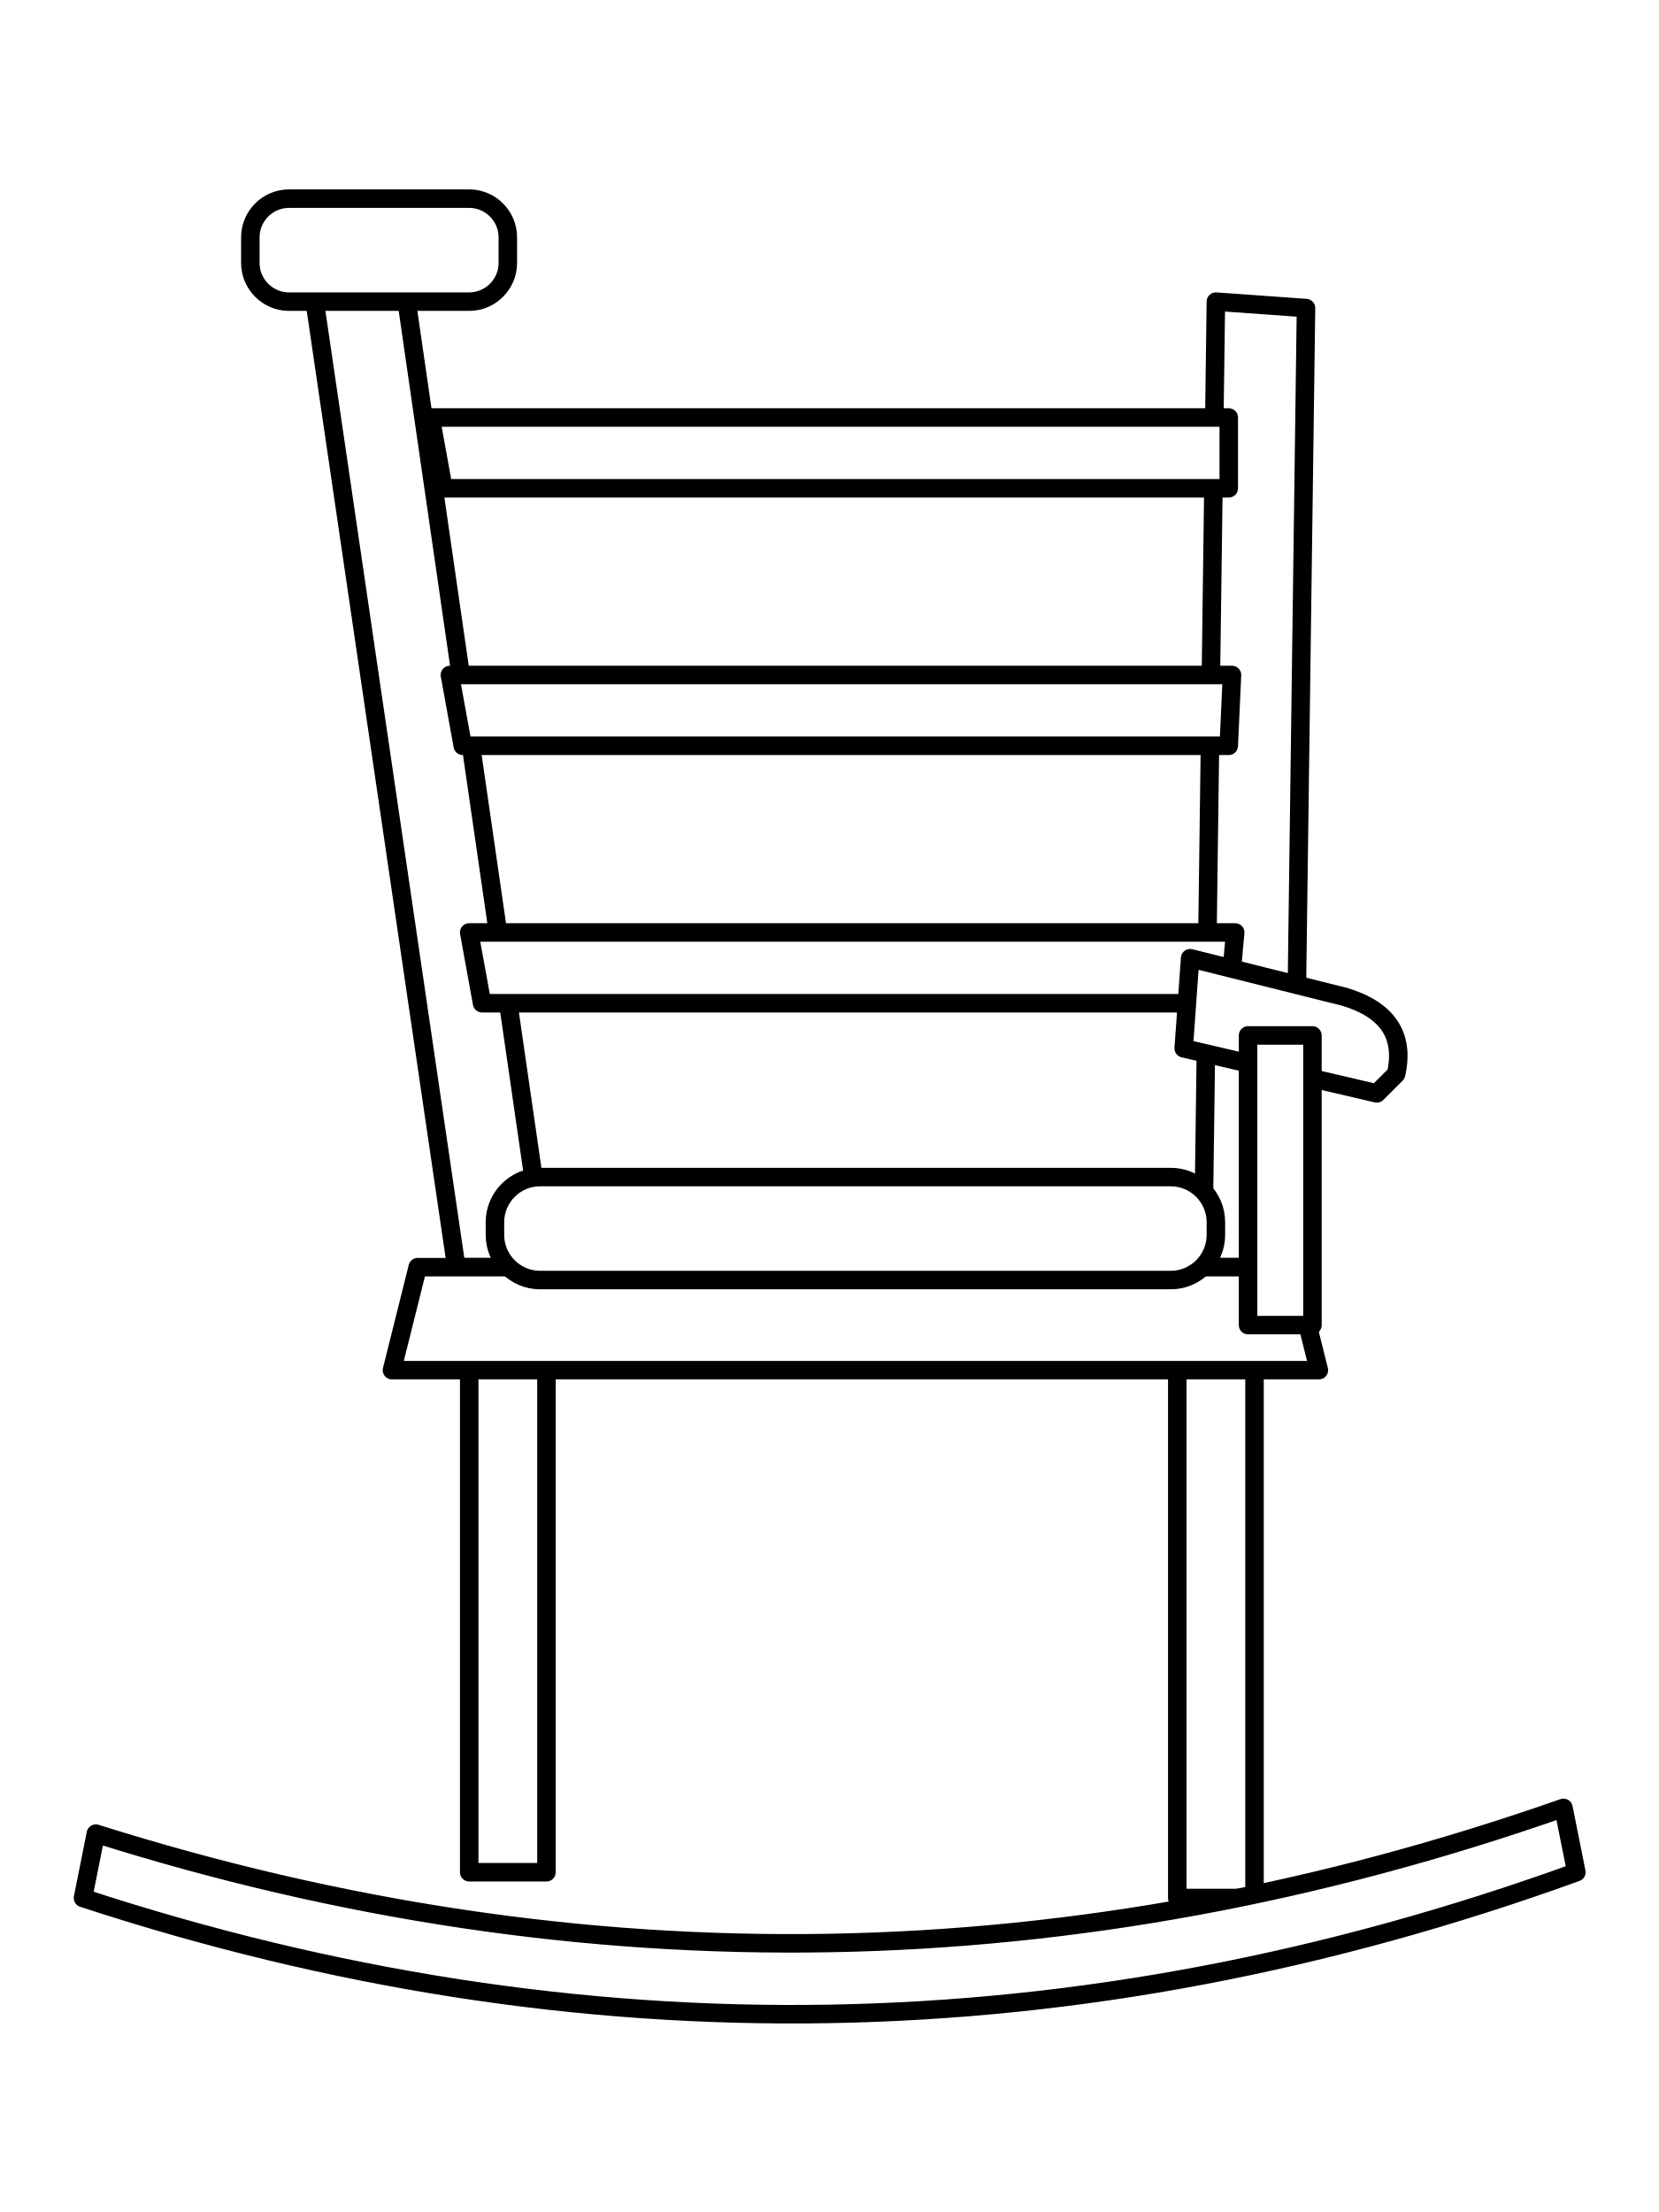
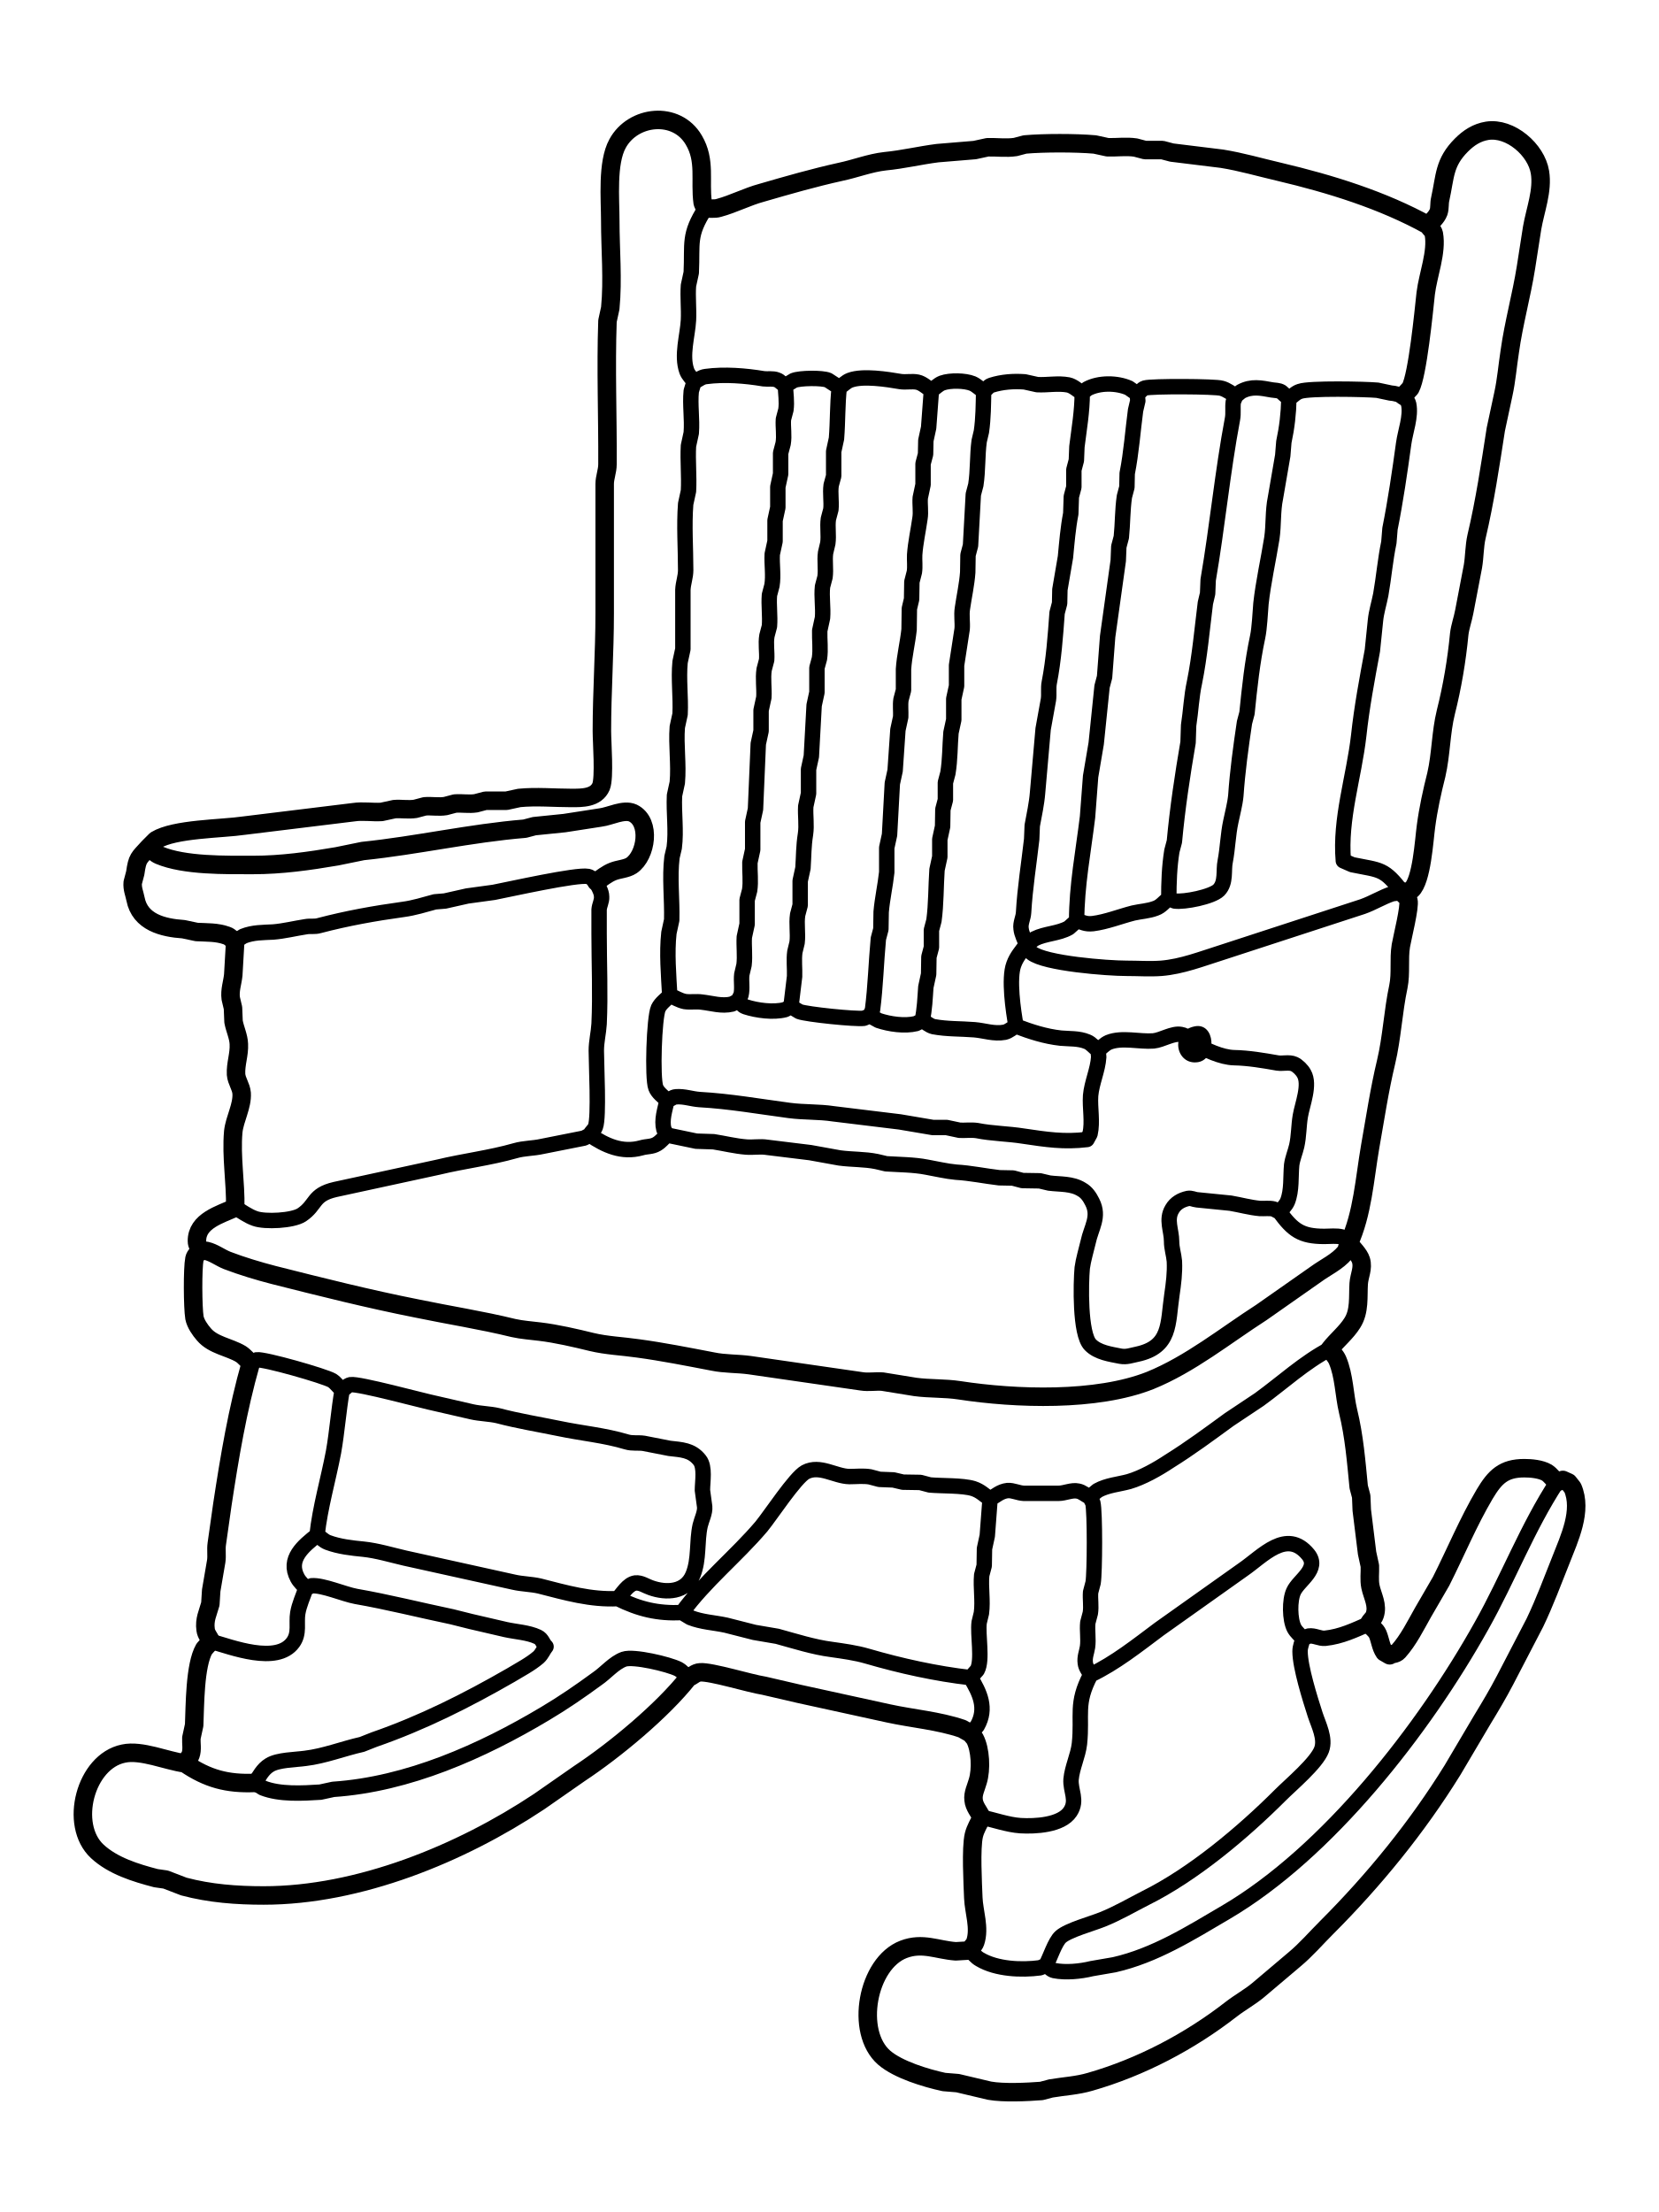
<svg xmlns="http://www.w3.org/2000/svg" version="1.1" viewBox="0 0 600 800" width="5.607in" height="7.476in" role="img" aria-label="The Rocking Chair, a picture to color">
  <rect width="600" height="800" fill="#fff" />
-   <g transform="translate(-49.138 -151.645) scale(1.164)" fill="#fff" data-bw="white" stroke="#000" stroke-width="5.747" stroke-linecap="round" stroke-linejoin="round">
-     <path d="M184 524 L140 224 L168 220 L212 524 Z" />
-     <path d="M416 524 L420 224 L448 226 L444 524 Z" />
-     <path d="M132 192 L188 192 C194.6 192 200 197.4 200 204 L200 212 C200 218.6 194.6 224 188 224 L132 224 C125.4 224 120 218.6 120 212 L120 204 C120 197.4 125.4 192 132 192 Z" />
-     <path d="M176 260 L424 260 L424 282 L180 282 Z" />
-     <path d="M182 340 L425 340 L424 362 L186 362 Z" />
-     <path d="M188 420 L426 420 L424 442 L192 442 Z" />
-     <path d="M188 552 L212 552 L212 712 L188 712 Z" />
-     <path d="M408 552 L432 552 L432 720 L408 720 Z" />
-     <path d="M172 524 L444 524 L452 556 L164 556 Z" />
-     <path d="M210 496 L406 496 C413.7 496 420 502.3 420 510 L420 514 C420 521.7 413.7 528 406 528 L210 528 C202.3 528 196 521.7 196 514 L196 510 C196 502.3 202.3 496 210 496 Z" />
-     <path d="M412 428 L460 440 C473.3 444 478.7 452 476 464 L470 470 L410 456 Z" />
-     <path d="M430 452 L450 452 L450 542 L430 542 Z" />
-     <path d="M72 700 C224 748 376 745.3 528 692 L532 712 C377.3 768 222.7 770.7 68 720 Z" />
+   <g transform="translate(-3.508 -3.298) scale(1.01)" fill="#fff" data-bw="white" stroke="#000" stroke-width="6.622" stroke-linecap="round" stroke-linejoin="round">
+     <path fill="none" stroke-width="5.519" d="M256 78 C249.9 87.5 251.5 90.2 251 100.9 L250 105.5 C249.7 109.6 250.2 113.8 250 117.9 C249.7 123.5 247.4 130.5 249.4 136.1 C250 137.7 251.2 138.6 252 140 M252 140 C253.5 139.4 254.5 138.3 256.2 138.1 C262.8 137.2 270.4 137.8 276.9 138.9 C278.5 139.1 280.2 138.7 281.7 139.3 C282.9 139.7 283.6 140.9 284.7 141.3 M252 140 L251 143.3 C250.5 148.3 251.4 153.3 251 158.3 L250 162.9 C249.7 168.3 250.3 173.7 250 179.1 L249 183.7 C248.4 191.5 249 199.6 249 207.4 C249 209.9 248.1 212 248 214.5 L248 235.7 L247 240.3 C246.4 246.5 247.3 252.8 247 259 L246 263.6 C245.5 270.2 246.6 276.9 246 283.5 L245 288.1 C244.7 294.3 245.7 300.7 244.9 306.8 L244.1 310.2 C243.2 317.5 244.2 325.3 244 332.7 L243 337.3 C242.2 344.5 242.9 352.4 243.3 359.7 M284.7 141.3 L287.7 139.5 C289.9 138.6 297.9 138.5 300 139.4 L304 142 M284.7 141.3 C284.8 144.2 285.3 147.1 284.9 150 L284 153.4 C283.8 156.3 284.4 159.2 283.9 162.1 L283 165.5 L283 173 L282 177.6 L282 185 L281 189.6 L281 197.1 L280 201.7 C279.8 205.4 280.5 209.3 279.9 212.9 L279 216.3 C278.7 220 279.3 223.8 279 227.5 L278.1 230.9 C277.6 233.8 278.2 236.7 278 239.6 L277.1 243 C276.6 246.3 277.2 249.7 277 253 L276 257.6 L276 265 L275 269.6 L274 293 L273 297.6 L273 307.5 L272 312.1 C271.9 315.4 272.4 318.9 271.9 322.1 L271 325.5 L271 334.2 L270 338.8 C269.8 342.1 270.3 345.5 269.9 348.8 L269.1 352.2 C268.8 354.6 269.4 357.2 268.8 359.6 L267.7 361.7 M304 142 C305.4 141.2 306.3 140 307.9 139.4 C312.5 137.7 321.2 139.1 325.9 139.9 C327.9 140.2 330 139.7 332 140.1 C333.9 140.5 335.4 142.1 337 143 M304 142 C303.3 148.1 303.5 154.2 303 160.3 L302 164.9 L302 173.7 L301.1 177 C300.7 179.9 301.3 182.9 301 185.7 L300.1 189.1 C299.7 192 300.3 194.9 299.9 197.8 L299.1 201.2 C298.7 204.1 299.3 207 298.9 209.9 L298 213.3 C297.6 217 298.3 220.8 298 224.5 L297 229.1 C296.9 232.4 297.4 235.8 296.9 239.1 L296 242.4 L296 251.2 L295 255.8 L294 274.1 L293 278.7 L293 287.4 L292 292 C291.8 295.3 292.4 298.7 291.9 302 C291.2 306.4 291.3 309.7 291 314.1 L290 318.7 L290 327.4 L289.1 330.8 C288.6 334.1 289.3 337.5 288.9 340.8 L288.1 344.1 C287.7 347 288.1 350 288 352.9 L286.7 363.7 M337 143 C338.4 142.2 339.3 141 340.9 140.4 C343.7 139.4 349 139.5 351.7 140.6 C353.3 141.3 354.3 142.5 355.7 143.3 M337 143 L336 156.4 L335 161 L334.9 165.9 L334 169.3 L334 176.8 L333 181.5 C332.8 183.9 333.3 186.5 332.9 188.9 C332.3 193.2 331.3 197.6 331 201.9 C330.9 204 331.2 206.1 330.9 208.1 L330 211.6 L329.9 217.8 L329.1 221.2 L329 228.7 C328.5 233.4 327.3 238.2 327 242.9 L327 250.4 L326.1 253.8 C325.8 255.8 326.1 258 326 260 L325 264.6 L324 279.2 L323 283.8 L322 302.2 L321 306.8 L321 315.6 C320.5 320.3 319.4 325.1 319 329.8 L318.9 336 L318 339.4 C317.2 347.9 317 356.4 315.9 364.9 L315 367 M355.7 143.3 C356.8 142.8 357.2 141.6 358.5 141.2 C362.3 140 366.4 139.7 370.4 140 L374.9 141 C378.5 141.2 382.4 140.4 386 141.1 C387.9 141.5 389.4 143.1 391 144 M355.7 143.3 C355.6 148.1 355.6 153 354.9 157.8 L354.1 161.2 C353.4 166.4 353.7 171.7 352.9 176.9 L352 180.3 L351 198.6 L350.1 202 L350 208.2 C349.7 212.5 348.7 216.9 348.1 221.1 C347.7 223.6 348.2 226.1 348 228.5 L346 241.5 L346 248.9 L345 253.5 L345 261 L344 265.6 C343.6 270.4 343.7 275.3 342.9 280.1 L342 283.5 L342 289.7 L341.1 293.1 L341 299.2 L340 303.8 L340 310.1 L339 314.7 C338.6 320.5 338.7 327.2 337.9 332.9 L337 336.3 L337 342.5 L336.1 345.9 L336 352.1 L335 356.7 C334.7 360.8 334.6 364.6 333.7 368.7 M391 144 L392.8 142.5 C397.1 140.2 403.4 140.3 407.7 142.2 L410.7 144.3 M391 144 C391 150.6 389.9 156.7 389.1 163.2 L388.9 168.1 L388 171.5 L388 177.7 L387.1 181.1 L386.9 187.2 C385.9 192.4 385.5 197.5 385 202.7 L383 214.4 L382.9 219.3 L382 222.7 C381.4 231 380.8 239.5 379.2 247.7 C378.8 249.7 379.2 251.8 378.9 253.8 L377 264.3 L375 287.2 C374.7 291 373.8 295.1 373.1 298.9 L372.9 303.8 C371.9 312.6 370.5 321.2 370 330 C369.9 332 368.8 333.8 369.1 335.8 C369.3 337.8 370.4 339.7 371 341.5 M410.7 144.3 C411.8 143.8 412.2 142.6 413.5 142.2 C415.8 141.5 438.7 141.6 440.9 142.3 C442.8 142.8 444.3 144.1 446 145 M410.7 144.3 L410.9 146.8 L410.1 150.2 C409.1 157.7 408.6 165.2 407.1 172.8 L407 177.7 L406.1 181.1 C405.4 185.9 405.5 190.8 405 195.6 L404.1 199 L403.9 204 L400.1 231.2 L399 245.7 L398.1 249.1 L396 269.5 L394 281.3 L392.9 295.8 C391.4 308.2 389 320.4 389 333 M446 145 L447.8 143.5 C451.7 141.4 455 142.2 459 142.9 C460.2 143.1 461.3 143 462.3 143.6 L465 146 M446 145 L445.1 147.1 C444.8 149.2 445.2 151.2 444.8 153.3 C441.2 172.4 439.4 191.7 436.1 210.9 L435.9 215.8 L435.1 219.2 C433.9 228.7 433.1 238.2 431.2 247.6 C430.1 252.6 429.9 257.9 429.1 263 L428.9 269.1 C426.9 280.8 425.1 292.7 424 304.6 L423.1 308 C422.2 313.6 422 319.3 422 325 M506 145 C506.4 146.1 507.6 146.6 507.9 148 C508.8 152.4 506.7 157.7 506.1 162.1 C504.7 172.3 503.2 182.6 501.2 192.6 L500.8 197.5 C499.5 203.7 499 210 497.9 216.2 C497.3 219.3 496.3 222.4 496 225.5 L494.9 236.2 C493 246.4 491.1 256.5 490 266.7 C488.3 281.6 483.2 296.5 484.5 311.5 L487.7 312.9 C498 315 499 314.1 505.7 322.8 M506 145 C504.4 144.7 503.2 144.1 501.4 144 L496.7 143 C492.4 142.6 472.3 142.2 469 143.4 C467.3 143.9 466.4 145.2 465 146 M465 146 C464.9 151.3 464.3 156.4 463.2 161.5 L462.8 166.4 L460.2 181.5 C459.2 186.2 459.6 191.3 458.9 196 C457.7 203.5 455.8 212 455 219.4 C454.7 222.9 454.5 228.1 453.8 231.4 C451.9 240.3 450.9 249.6 450 258.6 L449.1 262 C447.8 270.7 446.6 279.5 446 288.2 C445.7 291.3 444.8 294.5 444.2 297.5 C443.2 302.1 443.1 307 442.2 311.7 C441.5 315 442.6 319.2 439.9 322 C437.5 324.4 427.5 326.4 424.1 325.9 L422 325 M217 319 C217.6 320.8 218.9 322.4 218.9 324.4 C219 326 218.1 327.4 218 329 L218 337.6 C218 348.4 218.5 359.2 218 369.9 C217.8 373.2 217 376.2 217 379.5 C217 384.5 218 403.2 216.7 406.7 C216.3 407.9 215.1 408.6 214.7 409.7 M217 319 C215.9 318.6 215.4 317.4 214 317.1 C210 316.3 186 321.7 180.3 322.8 L170.8 324.1 L162.8 325.9 L159.2 326.2 C155.5 327.2 151.7 328.4 147.9 328.9 C137.7 330.3 127.7 332.1 117.8 334.7 C116.2 335.2 114.6 334.8 113 335.1 C109.1 335.7 105.1 336.7 101.3 337 C97.6 337.2 94.1 337.1 90.6 338.5 L87.7 340.3 M505.7 322.8 L502 323.3 C498.4 324.5 495.1 326.6 491.4 327.9 L440.8 344.4 C433.8 346.6 426.7 349.4 419.3 350 C415.2 350.3 411 350 406.8 350 C400.2 350 377.6 348.3 372.9 344.5 C371.8 343.7 371.8 342.4 371 341.5 M422 325 C420.3 326.2 419.3 327.8 417.3 328.5 C414.7 329.5 411.9 329.6 409.3 330.2 C404.6 331.4 399.6 333.4 394.8 334 C392 334.3 391.2 333.4 389 333 M389 333 L386.2 335.5 C382.5 337.6 377.8 337.5 374 339.4 L371 341.5 M371 341.5 C369.3 343.9 367.5 345.8 366.5 348.6 C364.6 353.6 366.3 365.3 367.3 370.7 M243.3 359.7 C245.1 360.4 246.7 361.5 248.7 361.9 C250.7 362.2 252.8 361.8 254.8 362.1 C258.4 362.5 261.9 363.7 265.6 362.8 L267.7 361.7 M243.3 359.7 C242 361.2 240.1 362.4 239.2 364.3 C237.7 367.6 237 389.3 238.3 392.7 C239 394.6 241 395.9 242.3 397.3 M267.7 361.7 C268.7 362.2 269.2 363.4 270.5 363.8 C274.5 365.1 280.4 365.9 284.6 364.8 L286.7 363.7 M286.7 363.7 L289.7 365.5 C292.3 366.5 309.9 368.3 312.8 367.9 L315 367 M315 367 L318.1 368.7 C322 370 327.4 370.8 331.5 369.8 L333.7 368.7 M333.7 368.7 C335.1 369.3 336.1 370.5 337.8 370.9 C342.7 371.8 347.4 371.6 352.4 372 C356 372.3 359.4 373.6 363.2 372.9 C364.9 372.5 365.9 371.3 367.3 370.7 M367.3 370.7 C372.5 372.7 377.8 374.4 383.3 375 C386.5 375.3 389.7 375 392.8 376.3 C394.3 376.9 395.3 378.4 396.7 379.3 M396.7 379.3 C398 378.4 398.9 377.2 400.5 376.5 C405.2 374.6 411.6 376.4 416.5 376 C419.6 375.7 423.4 373.1 426.4 373.7 C428.4 374 429.6 375.9 431.2 376.9 C435.1 379.2 440.8 381.9 445.4 382 C450.5 382.1 455.8 383 460.9 383.9 C462.8 384.2 465.1 383.5 466.9 384.3 C468.2 384.9 469.7 386.4 470.4 387.7 C472.7 391.7 469.8 398.7 469.1 402.9 C468.5 406.4 468.6 410.1 467.8 413.6 C467.3 415.8 466.3 418.1 466 420.4 C465.6 424.6 466.1 429.5 464.5 433.5 C463.8 435.1 462.6 436 461.7 437.3 M396.7 379.3 L396.9 381.8 C396.6 386.4 394.4 391 394 395.6 C393.7 400 394.8 404.9 393.8 409.3 L392.7 411.3 C384.5 412.3 378.1 411.3 370 410.1 C364.4 409.2 358.8 409.2 353.3 408.1 C351.2 407.8 349.1 408.1 347.1 408 L342.4 407 L337.5 407 L325.7 405 L301.9 402.1 C296.7 401.3 291.4 401.6 286.1 400.9 C275.5 399.5 264.8 397.6 254 397 C251.1 396.8 248.6 395.8 245.6 396 C244.2 396.1 243.5 397.1 242.3 397.3 M242.3 397.3 C241.6 400.7 240.3 404.2 241.2 407.7 L242.3 409.7 M214.7 409.7 C220.3 413.5 226.2 416.2 233.1 414.3 C235.1 413.7 236.9 414 238.7 412.9 C240.2 412 241.1 410.7 242.3 409.7 M214.7 409.7 L212.6 410.8 L197.5 413.8 C194.4 414.5 191.1 414.4 188 415.3 C178.9 417.9 169.5 419 160.4 421.2 L123.5 429.2 C115.3 431.1 116.9 434.7 111.5 438.3 C108.3 440.4 98.4 440.9 94.8 439.6 C92.2 438.7 90 437 87.7 435.7 M242.3 409.7 L252.8 411.9 L259 412.1 C262.8 412.7 266.8 413.7 270.7 414 C273.2 414.2 275.7 413.7 278.1 414.1 L293.6 416 L304.1 417.9 C308.5 418.5 313 418.3 317.4 419.2 L320.8 420 C325.5 420.3 330.7 420.3 335.3 421.2 C338.7 421.8 342.4 422.7 345.8 423 C351 423.3 356.1 424.4 361.3 425 L366.2 425.1 L369.6 426 L375.8 426.1 L379.2 426.9 C383.1 427.4 387.3 427 390.8 429.2 C392.6 430.2 393.7 431.9 394.6 433.7 C397.3 439 394.2 442.8 393.1 448.1 C392.4 451.1 391.4 454.3 391 457.3 C390.5 462.8 390.1 480.9 393.9 484.8 C396.6 487.6 401.2 488.2 404.7 488.9 C406.9 489.3 408.6 488.6 410.6 488.2 C422.8 485.6 421.6 477.2 423.1 467 C423.7 462.9 424.2 459.1 424 454.9 C423.8 452.5 423 450.3 423 447.8 C423 443.8 420.9 440 423.2 436.2 C424.4 434.1 426.5 432.9 428.9 432.4 C430.1 432.2 431 432.8 432.1 432.9 L444.1 434.1 C447.6 434.7 451.2 435.7 454.6 436 C456.3 436.1 458 435.8 459.6 436.2 L461.7 437.3 M461.7 437.3 C466.4 443.7 469.3 446 477.7 446 C479.7 446 482.1 445.7 484 446.2 C485.5 446.5 485.4 448 486.5 448.5 M479.7 486.3 C470.5 491.1 462.8 498.3 454.4 504.4 L443.6 511.6 C436.6 516.7 429.6 521.9 422.2 526.5 C418 529.3 412.5 532.4 407.7 533.8 C404 534.8 399.9 535.1 396.5 537 L393.7 539.3 M93.3 491.3 C94.1 491.3 94.7 490.4 95.4 490.2 C98 489.8 119.7 496 122.4 497.6 C123.8 498.5 124.7 500 126 501 M126 501 C127.1 500.6 127.6 499.4 129 499.1 C131.9 498.6 154.9 504.9 159.8 505.9 L172.4 508.8 C175.5 509.5 178.8 509.5 181.8 510.2 C189 512.1 196.4 513.3 203.7 514.8 C211.8 516.5 219.9 517.2 227.9 519.6 C229.9 520.2 232 519.8 234 520.1 L243.2 521.9 C247.4 522.4 251.1 522.4 254 526.1 C256 528.6 255 533.8 255 536.9 L255.8 542.8 C256 544.9 254.7 547.4 254.2 549.5 C252.9 555.3 253.9 561.6 251.6 567.2 C249 573.5 242.1 573.8 236.5 571.8 C234.7 571.2 233 569.9 231 570.1 C228.3 570.5 226.4 573.9 224.7 575.7 M126 501 C124.7 508.4 124.2 515.9 122.9 523.2 C121 533.2 118.1 542.9 117 553 M561 534 C550.4 550.2 543.5 568.5 534 585.4 C513.4 622.3 479 666.6 442.3 688.1 C429.7 695.5 417 703.5 402.5 706.8 L394.4 708.2 C390.3 709.2 385.1 709.7 381 708.9 C379.6 708.6 379.1 707.4 378 707 M393.7 539.3 C392.2 538.7 391.1 537.5 389.5 537.2 C387.3 536.7 384.8 538 382.5 538 L370.1 538 C368 537.9 366.3 536.9 364.3 537 C361.6 537.3 360.1 538.9 358 540 M393.7 539.3 L394.8 541.4 C395.6 544.6 395.5 566.5 394.9 570 L394 573.4 C393.8 575.9 394.3 578.4 393.9 580.9 L393 584.3 C392.7 587.1 393.3 590.1 392.9 593 C392.6 595 391.8 596.6 392.1 598.8 C392.3 600.5 393.4 601.5 394 603 M358 540 L357 553.2 L356 557.8 L355.9 563.9 L355 567.3 C354.6 571.8 355.5 576.4 354.9 580.9 L354.1 584.2 C353.5 588.6 355.4 597.7 353.4 601.3 L351 604 M358 540 C355.8 538.6 354.7 537.2 352 536.3 C348.1 535.1 340.6 535.4 336.4 535 L333 534.1 L326.8 534 L323.4 533.2 L318.4 533 L315 532.1 C312.6 531.7 310 532 307.6 532 C302.5 531.9 297 527.7 291.9 530.4 C288.2 532.4 279.4 545.9 276.1 549.9 C267.1 560.5 255.9 569.4 247.7 580.7 M117 553 C118.4 553.8 119.3 555 120.9 555.6 C124.9 557.1 129.5 557.6 133.6 558 C138.5 558.5 143.7 560.1 148.5 561.2 L187.4 569.8 C190.4 570.5 193.7 570.5 196.7 571.2 C206.1 573.6 215 576.2 224.7 575.7 M117 553 C112.2 556.8 106.3 561.5 110 568.3 C110.8 569.8 112 570.7 113 572 M113 572 L115.1 571.1 C119.1 570.8 126.6 574.1 130.9 574.9 C142.4 576.9 153.8 579.8 165.3 582.2 L172.1 583.9 L184.6 586.8 C188.2 587.6 192.6 587.8 196 589.4 C197.7 590.2 197.8 591.8 199 592.9 C198 594.1 197.6 595.5 196.3 596.7 C193.4 599.2 189.7 601.1 186.4 603.1 C170.6 612.2 154.7 620.2 137.4 626.2 L133.1 627.9 C126.4 629.4 119.6 632.1 112.8 632.9 C109.3 633.4 103 633.4 100 635.3 C97.5 636.8 96.3 639.4 94.7 641.7 M113 572 C112 574.9 110.6 577.9 110.1 580.9 C109.5 584.5 110.8 588.1 108.4 591.4 C102.6 599.4 86.4 593.1 79 591 M224.7 575.7 C232.4 579.5 239 581.1 247.7 580.7 M247.7 580.7 L250.7 582.5 C254.7 584.1 259.2 584.3 263.4 585.2 L273.6 587.8 L281.8 589.2 C288 590.9 294.9 593.1 301.2 593.9 C305.4 594.5 309.9 595.1 314 596.3 C326 599.8 338.7 602.6 351 604 M493.7 584.7 C488.5 587 483.7 589.3 478 589.9 C476 590.1 474.2 588.8 472.1 589.1 L470 590 M470 590 C469.7 591.6 469 592.8 469 594.6 C469 600.2 472.6 611.6 474.4 617.2 C475.6 620.9 478.2 625.8 476.7 629.8 C474.9 634.6 465.8 642.2 461.9 646.1 C448.5 659.5 430.8 674.4 413.7 682.9 C408.6 685.5 403.5 688.5 398.2 690.6 C394.5 692.1 386 694.4 383.3 696.8 C381.2 698.7 379.5 704.3 378 707 M470 590 C469 588.7 467.7 587.8 466.9 586.3 C465.3 583.2 465.2 576.3 466.7 573.1 C468.5 569.1 476.1 565.1 471.9 559.9 C464.2 550.5 455.6 560.5 448.6 565.3 L418.6 586.6 C410.7 592.5 402.8 598.8 394 603 M394 603 C388.5 613.4 391.1 617.2 390 627.7 C389.5 632 387.4 636.1 387 640.4 C386.7 644.5 389.4 647.9 386.7 652 C383.5 656.9 374 657.3 368.9 657 C364.3 656.7 359.4 654.9 355 654 M250 604 C248.7 603 247.8 601.7 246.3 600.9 C242.9 599.2 230.3 596.2 226.9 597.4 C223.3 598.7 220.4 602.3 217.3 604.4 C211.3 608.8 205.2 613 198.8 616.8 C175.9 630.5 149.5 642.2 122.8 644 L118.2 645 C111.8 645.4 103.7 645.9 97.6 643.5 L94.7 641.7 M351 604 C354.3 609.4 357 615 353.4 621.3 L351 624 M350.7 701.7 C352 702.7 352.9 704.1 354.4 704.9 C360.3 708.4 369.2 708.8 375.9 707.9 L378 707" />
+     <path fill="none" d="M256 78 C257.6 77.8 259.3 78.2 260.9 77.7 C266.1 76.3 271 73.7 276.2 72.3 C285.5 69.6 294.9 66.9 304.4 64.8 C309.7 63.7 315 61.6 320.4 61 C326.7 60.4 332.9 58.9 339.2 58.1 L352.5 57 L357.1 56 C360.4 55.9 363.8 56.4 367.1 55.9 L370.5 55 C377.3 54.4 388.6 54.4 395.5 55 L400.1 56 C403.4 56.1 406.8 55.6 410.1 56.1 L413.5 57 L419.7 57 L423.1 57.9 L441 60.1 C447.9 61.2 454.7 63.2 461.6 64.8 C479.8 69.1 498.6 74.9 515 84 M256 78 L255.1 75.9 C254 67.9 256.3 60.8 251.9 53.4 C245.7 42.8 230.1 44.5 224.6 54.7 C220.8 61.6 222 74.5 222 82.4 C222 92.6 223 103.4 222 113.6 L221 118.2 C220.4 135.3 221.1 152.5 221 169.5 C221 172 220 174.2 220 176.6 L220 222.9 C220 237.1 219 250.9 219 265 C219 269.2 220 281.7 218.7 284.9 C216.9 289.1 211.8 289 208.1 289 C202 289 195.5 288.4 189.4 289 L184.8 290 L177.3 290 L173.9 290.9 C171.4 291.3 168.9 290.8 166.4 291 L163 291.9 C160.6 292.3 158 291.8 155.6 292 L152.2 292.9 C149.7 293.3 147.2 292.8 144.7 293 L140.1 294 C136.8 294.2 133.4 293.6 130.1 294.1 L90.9 298.9 C82.8 300.1 66 300 59.3 304.1 L56.7 306.7 M515 84 C516.2 82.3 517.8 81.3 518.6 79.2 C519.1 77.7 518.8 76.1 519.2 74.5 C521 66.4 520.5 61.5 526.8 55.2 C529.4 52.6 532.3 50.7 536 50.1 C544.3 48.8 553.6 56.9 554.9 64.9 C556 71.5 553.2 78.5 552.1 84.9 L549.9 99 C548.3 109.1 545.5 119 544.1 129.1 C543.3 134.2 542.9 139.4 541.8 144.4 L539.1 157 C537.1 169.9 535.2 182.7 532.2 195.4 C531.4 198.9 531.5 202.6 530.9 206.1 L527.8 222.3 C527.3 225 526.3 227.7 526 230.3 C525.1 239.7 523.5 249.2 521.2 258.3 C519.4 265.6 519.5 273.3 517.8 280.7 C516.3 286.6 514.9 293 514.1 299.1 C513.4 304.2 512.6 318.5 508.9 321.9 C507.8 323 506.6 322.2 505.7 322.8 M515 84 C515.4 85.1 516.6 85.6 516.9 87 C518.1 93.5 514.8 101.7 514 108.3 C513.3 114.7 511.1 137.6 508.5 142.3 L506 145 M56.7 306.7 C58 307.6 58.9 308.8 60.5 309.5 C69.5 313.3 84.3 313 94.1 313 C104.2 313 114.2 311.6 124.1 309.9 L133.4 308 C152.8 306 171.9 301.6 191.4 300 L194.8 299.1 L205.6 298 L218.5 296 C221.9 295.6 226.8 292.9 230.1 294.4 C236.7 297.6 234.9 309.6 229.6 313.2 C227.8 314.4 225 314.5 223 315.3 C220.7 316.2 219 317.7 217 319 M56.7 306.7 C53.1 310.7 52.7 310.4 51.9 315.9 L51 319.3 C50.8 321.5 51.6 323.2 52 325.2 C53.6 333.5 61.8 335.5 69.2 336 L73.9 337 C77.6 337.2 81.1 337 84.7 338.3 C85.9 338.7 86.6 339.8 87.7 340.3 M505.7 322.8 C506.1 323.9 507.5 324.3 507.8 325.7 C508.4 327.9 505.6 339 505.1 341.9 C504.3 346.8 505.2 351.7 504.2 356.6 C502.3 365.5 501.9 374.8 499.8 383.6 C497.4 393.6 495.9 403.8 494.1 413.9 C492.1 425.5 491.4 437.8 486.5 448.5 M87.7 340.3 L87 352.4 C86.7 355.3 85.7 357.8 86.1 360.8 L86.9 364.2 L87.1 369.1 C87.6 371.8 88.9 374.4 89 377.1 C89.2 380.9 87.8 384.2 88 388 C88.2 390.4 89.8 392.3 90 394.7 C90.3 399.3 87.5 403.9 87 408.5 C86.2 417.6 87.9 426.7 87.7 435.7 M87.7 435.7 C82.3 438.2 73.9 440.4 74 447.7 C74 449.1 74.8 449.9 75 451 M486.5 448.5 C487.8 450.2 490.2 452.5 490.8 454.5 C491.7 457.4 490.2 460 490 462.9 C489.7 467.6 490.4 472.8 487.7 477 C485.6 480.4 482.1 483.2 479.7 486.3 M486.5 448.5 C485.8 449.5 486 450.8 485.1 451.8 C482.4 455.1 478 457.1 474.6 459.6 L455.2 473.2 C442.3 481.5 429.6 491.8 415.3 497.6 C396.1 505.2 367.2 504.2 347 501.1 C341.8 500.3 336.4 500.6 331.2 499.9 L319.5 498 C317 497.8 314.5 498.3 312 497.9 L271.9 492.1 C267.5 491.5 263 491.7 258.7 490.8 C249.8 489.1 240.8 487.3 231.9 486.1 C226.4 485.3 220.7 485.1 215.3 483.8 C209.6 482.4 202.7 480.8 196.8 480.1 C193.7 479.7 190.4 479.5 187.3 478.8 C175.9 476 164.2 474.2 152.7 471.8 C135.5 468.4 118.4 464.1 101.4 459.8 C96 458.4 90 456.6 84.8 454.6 C82.3 453.6 80 451.8 77.4 451.2 L75 451 M75 451 C74.6 452.1 73.4 452.6 73.1 454 C72.4 457.5 72.5 471.5 73.1 475.1 C73.5 477.2 75.1 479.5 76.5 481.1 C79.8 485 85.5 485.6 89.7 488.1 C91.1 489 92 490.3 93.3 491.3 M479.7 486.3 C480.5 487.7 481.7 488.7 482.4 490.3 C484.8 495.9 484.8 502.7 486.2 508.6 C488.4 517.6 489.1 526.5 490 535.7 L490.9 539.1 L491.1 544 L493 559.4 L494 564 C494.1 566.4 493.7 569 494.2 571.4 C494.9 574.8 497 578.1 495.7 581.7 C495.3 582.9 494.1 583.6 493.7 584.7 M93.3 491.3 C88.5 508.1 85.7 524.9 83.1 542 L81.1 556.1 C80.8 558.2 81.2 560.3 80.9 562.3 L79.1 572.8 L78.8 577.6 C77.9 580.9 76.6 583.2 77.1 586.8 C77.3 588.5 78.4 589.5 79 591 M561 534 L563.1 533.2 L565.1 534.1 L566.6 536 C570.2 544.2 565.4 554.2 562.4 561.9 C559.4 569.4 556.6 577 553.1 584.3 L542.4 604.9 C539.9 609.7 537.1 614.4 534.3 619 L523.6 637.1 C510.9 657.6 495.5 676.5 478.5 693.5 C474.7 697.3 471.1 701.5 467 704.9 L454 715.9 C451 718.4 447.5 720.3 444.4 722.7 C429.5 734.3 412 743.5 393.9 748.7 C389.2 750.1 384.5 750.3 379.8 751.1 L376.4 752 C371.2 752.4 362.8 752.8 357.8 751.9 L346.4 749.2 L341.5 748.8 C335 747.4 325.1 744.4 320.1 740.1 C309.5 730.9 314 706.3 327 701.3 C333.8 698.7 339 701.5 345.7 702 L350.7 701.7 M561 534 C559.7 533 558.8 531.5 557.4 530.6 C555.2 529.3 551.7 529 549.3 529 C541.9 529 538.8 532.1 535.1 538.3 C529.2 548.3 524.7 559.2 519.5 569.5 L513 580.7 C510.4 585.3 507.8 590.6 504.2 594.6 C503.2 595.7 502 595.3 501.1 596 L499.2 594.9 C497.9 593 497.7 590.5 496.8 588.4 C496.1 586.8 494.6 586 493.7 584.7 M79 591 L76.6 593.7 C73.2 599.6 73.3 614.1 73 621 L72 625.6 C71.9 627.5 72.4 629.8 71.7 631.7 C71.3 632.9 70.1 633.6 69.7 634.7 M250 604 C251.5 603.5 252.4 602.2 254.2 602.1 C258.1 601.8 271.9 606.1 277.1 606.9 L289.6 609.8 L321.6 616.8 C330.3 618.7 339.5 619.4 348 622.3 L351 624 M250 604 C240.7 615.8 223.7 629.9 211 638.3 L196.5 648.4 C168.4 667.1 131.9 682 97.9 682 C88.2 682 78.7 681.3 69.3 678.8 L62.8 676.3 L59.3 675.8 C52 673.9 43.9 671.4 38.3 666.2 C28.1 656.7 34 634 47.7 631.2 C54.1 629.8 63.1 633.8 69.7 634.7 M351 624 L352.5 625.8 C354.6 629.7 354.9 636.9 353.6 641.1 C353 643.3 351.8 645.5 352.1 647.8 C352.3 650.1 354 652 355 654 M69.7 634.7 C77.8 640.2 84.8 642.1 94.7 641.7 M355 654 C354 656.2 352.8 658 352.2 660.4 C351.1 665.1 351.8 677.6 352 682.9 C352.2 687.8 354.4 693.7 352.7 698.7 C352.3 699.9 351.1 700.6 350.7 701.7" />
+     <path fill="#000" stroke="none" d="M431.2 370.8 C422.1 372.7 424.5 384.9 432.5 383.6 C439.4 382.4 438.7 369.2 431.2 370.8 Z" />
  </g>
</svg>
